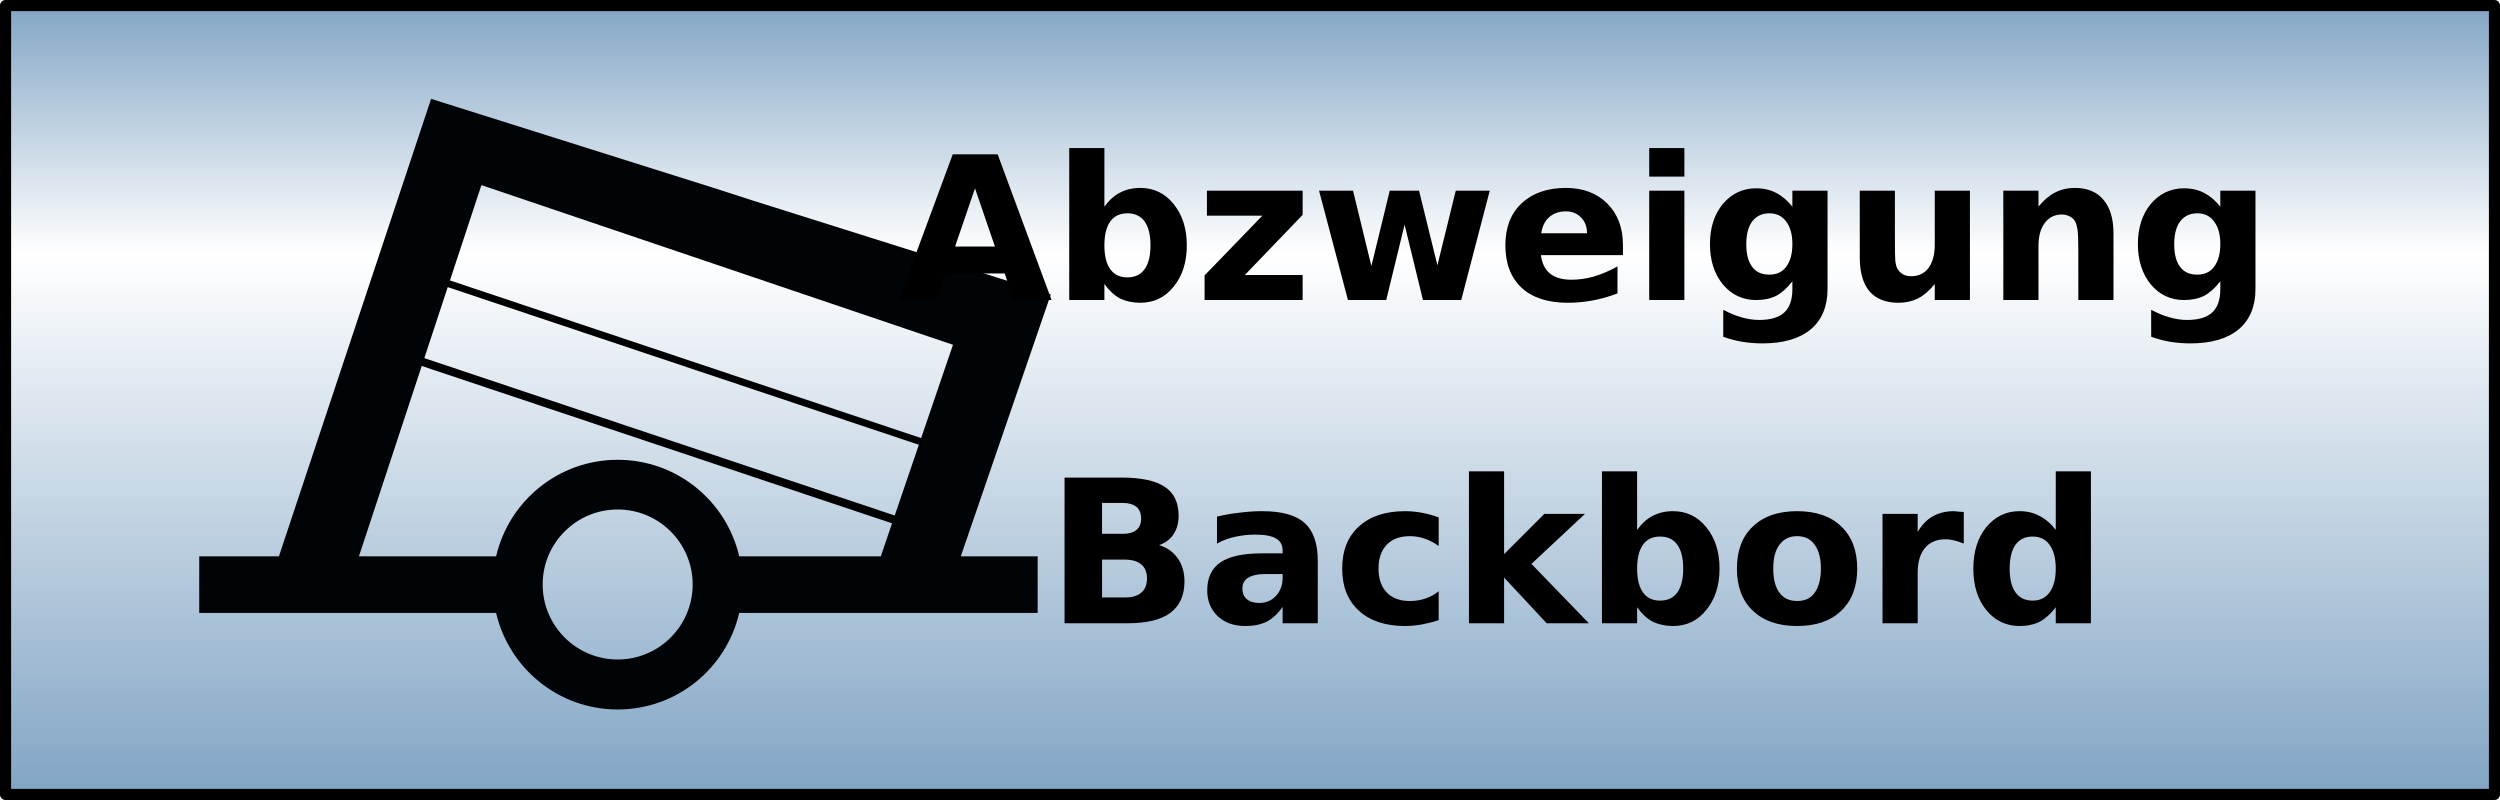
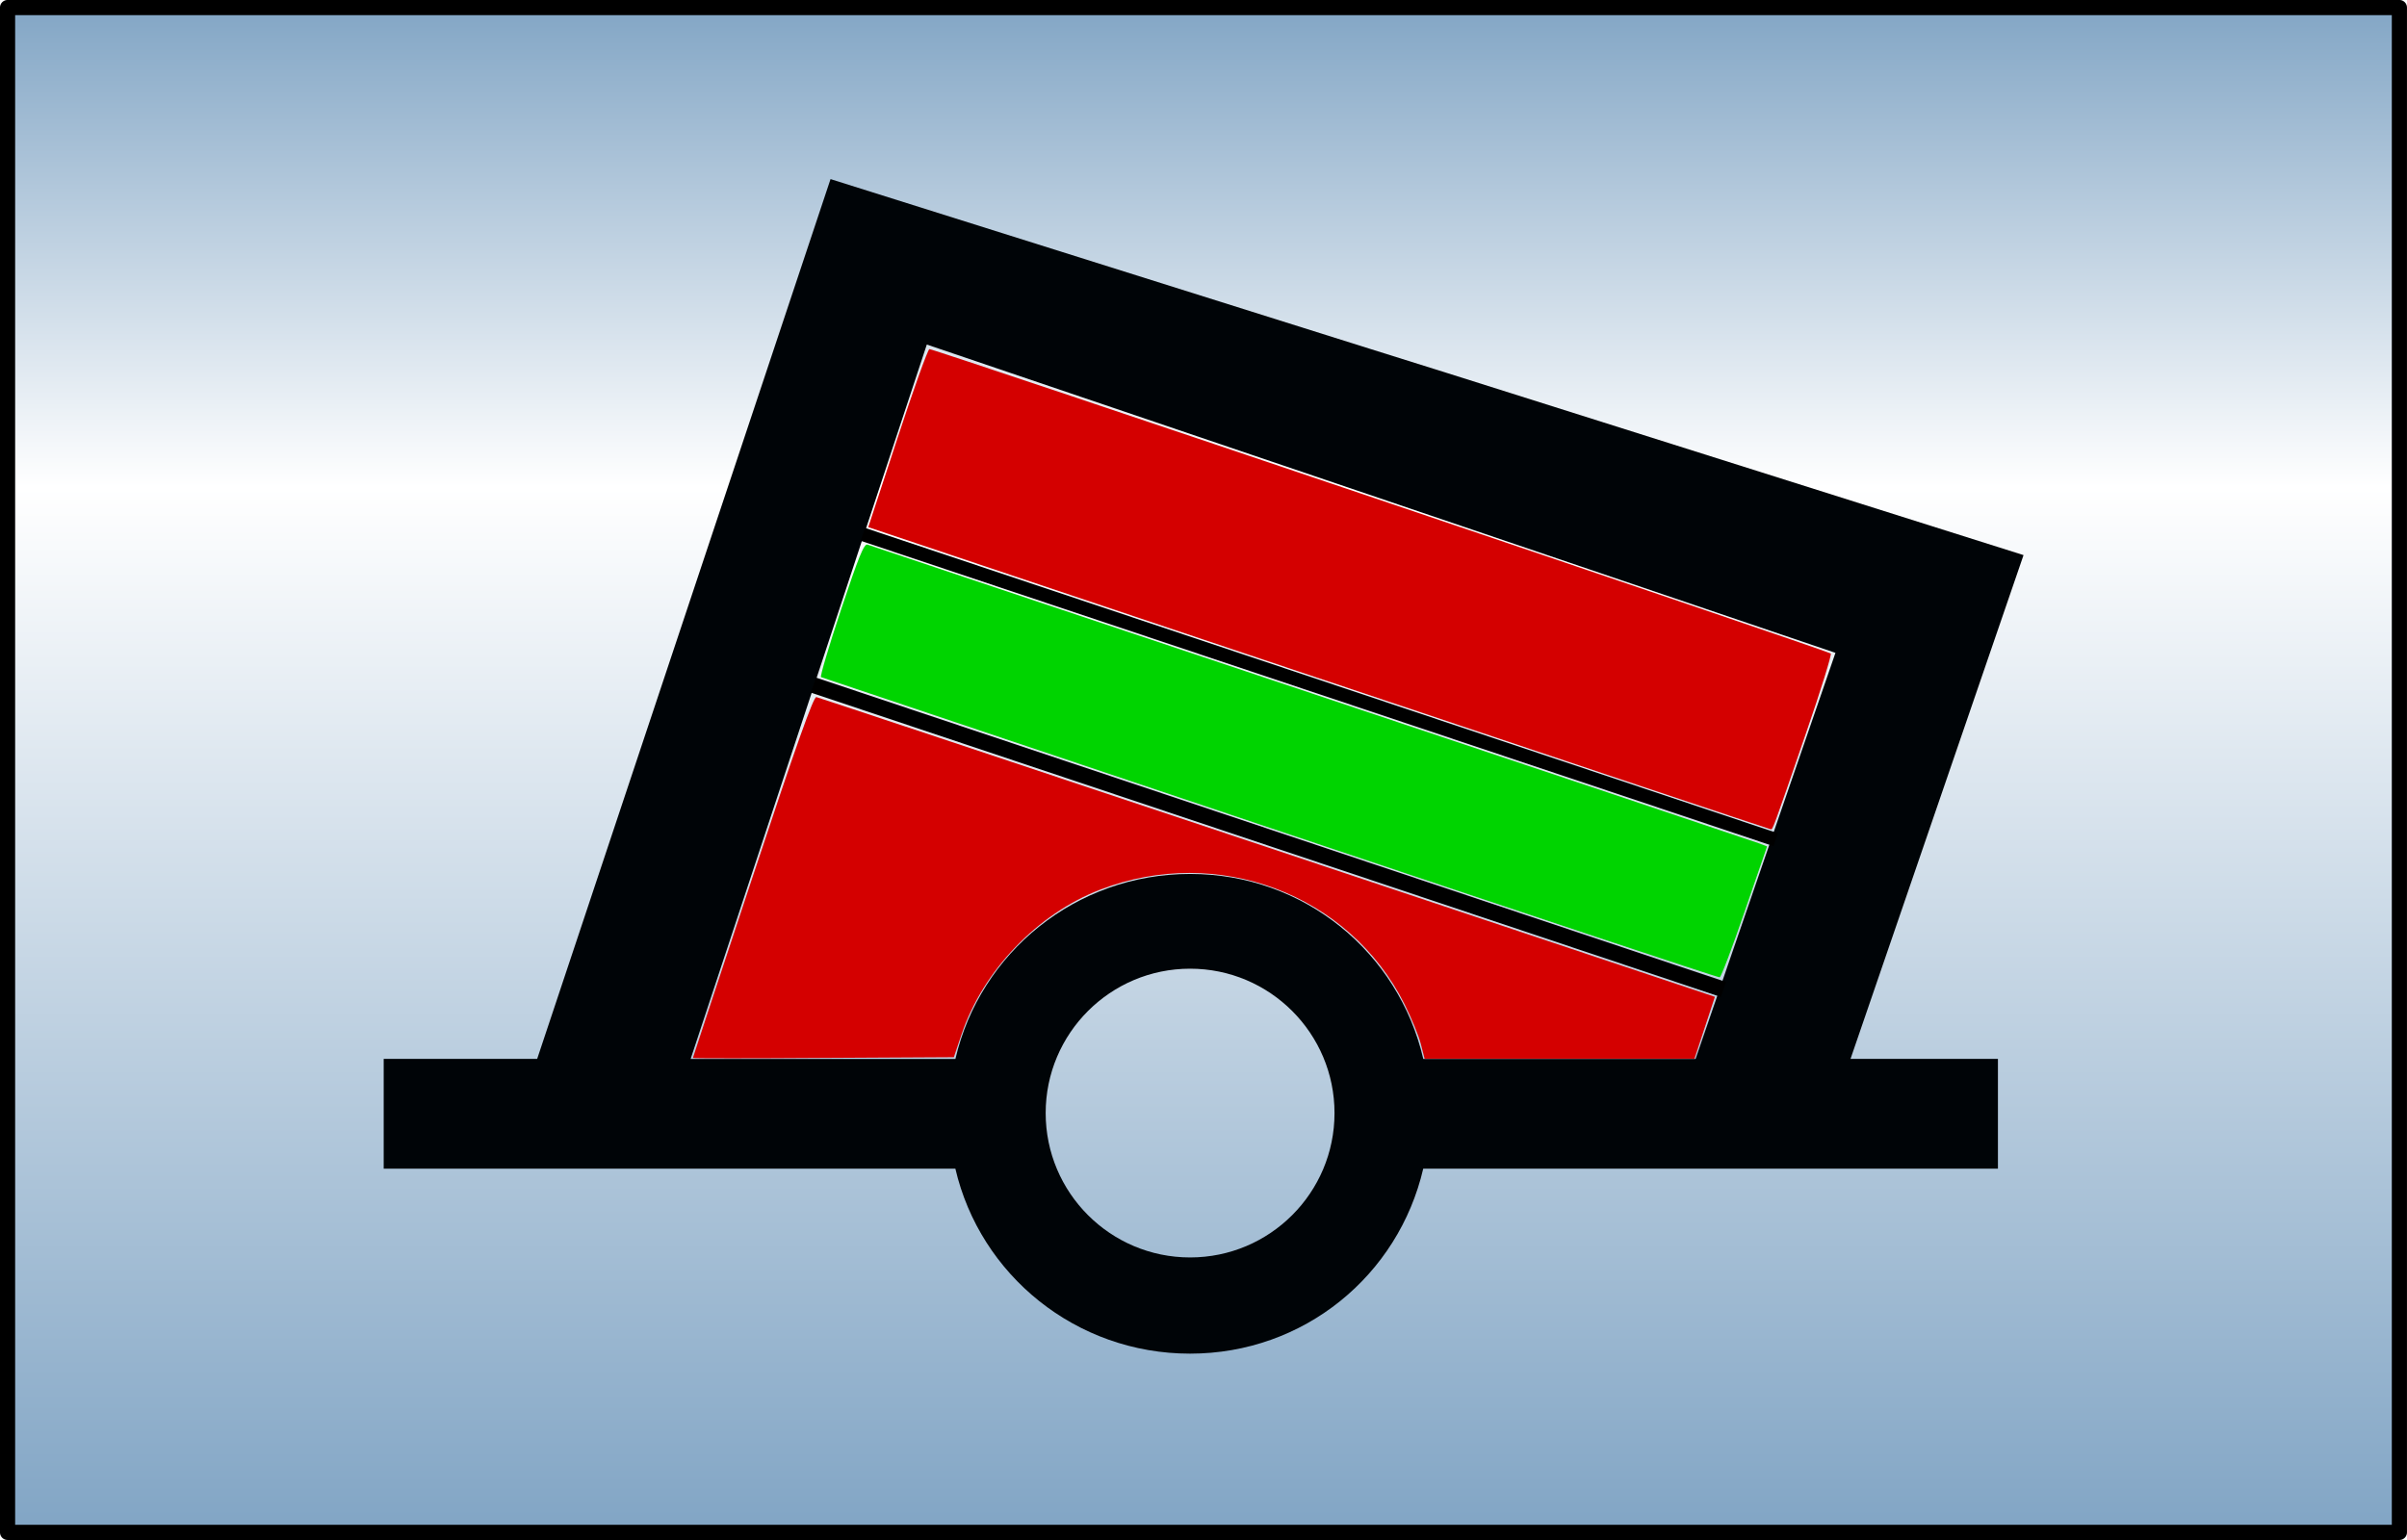
- <svg xmlns="http://www.w3.org/2000/svg" xmlns:xlink="http://www.w3.org/1999/xlink" width="100" height="32" id="svg2" version="1.1">
+ <svg xmlns="http://www.w3.org/2000/svg" xmlns:xlink="http://www.w3.org/1999/xlink" width="50" height="32" id="svg2" version="1.1" style="display:inline">
  <defs id="defs4">
    <linearGradient id="linearGradient3638">
      <stop id="stop3640" offset="0" style="stop-color:#80a4c4;stop-opacity:1" />
      <stop style="stop-color:#ffffff;stop-opacity:1" offset="0.18" id="stop3642" />
      <stop id="stop3646" offset="0.499" style="stop-color:#ffffff;stop-opacity:1" />
      <stop id="stop3644" offset="1" style="stop-color:#80a4c4;stop-opacity:1" />
    </linearGradient>
    <linearGradient id="linearGradient3606">
      <stop style="stop-color:#80a4c4;stop-opacity:1" offset="0" id="stop3608" />
      <stop id="stop3614" offset="0.317" style="stop-color:#ffffff;stop-opacity:1" />
      <stop style="stop-color:#80a4c4;stop-opacity:1" offset="1" id="stop3610" />
    </linearGradient>
-     <linearGradient xlink:href="#linearGradient3606" id="linearGradient3612" x1="50.003" y1="1012.422" x2="50.003" y2="1052.36" gradientUnits="userSpaceOnUse" gradientTransform="matrix(1.000526,0,0,0.800064,-0.02882728,210.3836)" />
+     <linearGradient xlink:href="#linearGradient3606" id="linearGradient3612" x1="50.003" y1="1012.422" x2="50.003" y2="1052.36" gradientUnits="userSpaceOnUse" gradientTransform="matrix(0.4993341,0,0,0.8033559,0.03202457,206.9851)" />
    <linearGradient xlink:href="#linearGradient3638" id="linearGradient3636" gradientUnits="userSpaceOnUse" x1="50.003" y1="1012.422" x2="50.003" y2="1052.36" />
  </defs>
  <g id="layer1" transform="translate(0,-1020.362)" style="display:inline">
-     <rect y="1020.584" x="0.222" height="31.556" width="99.556" id="rect3618" style="fill:url(#linearGradient3612);fill-opacity:1;stroke:#000000;stroke-width:0.444;stroke-linejoin:round;stroke-miterlimit:4;stroke-opacity:1;stroke-dasharray:none;display:inline" />
-     <g transform="matrix(0.4,0,0,0.4,-35.30235,987.7435)" id="g4867" style="display:inline">
-       <path style="fill:#000407;fill-opacity:1;fill-rule:evenodd;stroke:none" id="path4869" d="m 159.428,100.276 -28.062,-8.844 -15.219,45.75 -7.969,0 0,5.656 29.688,0 c 1.287,5.533 6.233,9.656 12.156,9.656 5.925,0 10.871,-4.121 12.156,-9.656 l 29.844,0 0,-0.062 0,-5.594 -7.688,0 9,-26.188 -29.938,-9.438 -3.969,-1.281 z m -23.031,-0.219 47.156,15.969 -7.219,21.156 -14.156,0 c -1.285,-5.536 -6.231,-9.656 -12.156,-9.656 -5.923,10e-6 -10.869,4.123 -12.156,9.656 l -13.719,0 12.25,-37.125 z m 13.625,32.438 c 4.14,0 7.5,3.36 7.5,7.5 0,4.14 -3.36,7.5 -7.5,7.5 -4.14,0 -7.5,-3.36 -7.5,-7.5 0,-4.14 3.36,-7.5 7.5,-7.5 z" />
+     <rect y="1020.519" x="0.157" height="31.685" width="49.685" id="rect3618" style="fill:url(#linearGradient3612);fill-opacity:1;stroke:#000000;stroke-width:0.315;stroke-linejoin:round;stroke-miterlimit:4;stroke-opacity:1;stroke-dasharray:none;display:inline" />
+     <g transform="matrix(0.4,0,0,0.4,-35.30235,987.5054)" id="g4867" style="display:inline">
+       <path style="fill:#000407;fill-opacity:1;fill-rule:evenodd;stroke:none" d="m 22.312,3.781 -6.094,18.281 -3.188,0 0,2.281 11.875,0 c 0.515,2.213 2.506,3.844 4.875,3.844 2.37,0 4.33,-1.629 4.844,-3.844 l 11.938,0 0,-0.031 0,-2.25 -3.062,0 L 47.094,11.594 35.125,7.812 33.531,7.312 22.312,3.781 z m 2,3.438 18.875,6.406 -2.906,8.438 -5.656,0 c -0.514,-2.214 -2.474,-3.844 -4.844,-3.844 -2.369,4e-6 -4.36,1.631 -4.875,3.844 l -5.5,0 4.906,-14.844 z m 5.469,12.969 c 1.656,0 3,1.344 3,3 0,1.656 -1.344,3 -3,3 -1.656,0 -3,-1.344 -3,-3 0,-1.656 1.344,-3 3,-3 z" transform="matrix(2.5,0,0,2.5,75.60707,81.99313)" id="path4869" />
      <rect transform="matrix(0.9483236,0.3173047,-0.3173047,0.9483236,0,0)" y="69.827" x="161.11" height="0.825" width="49.832" id="rect5149" style="fill:#000000;fill-opacity:1;stroke:none" />
      <rect style="fill:#000000;fill-opacity:1;stroke:none" id="rect5151" width="49.989" height="0.707" x="161.061" y="61.645" transform="matrix(0.9483236,0.3173047,-0.3173047,0.9483236,0,0)" />
-       <path id="path5563" d="m 165.466,128.939 c -6.602,-2.215 -17.103,-5.739 -23.336,-7.831 l -11.332,-3.803 1.116,-3.443 c 0.614,-1.894 1.128,-3.458 1.144,-3.476 0.031,-0.036 46.857,15.622 46.927,15.692 0.085,0.085 -2.267,6.837 -2.39,6.862 -0.068,0.014 -5.526,-1.786 -12.129,-4.002 z" style="fill:none;fill-opacity:1;stroke:none" />
-       <path id="path5565" d="m 156.821,117.418 c -12.862,-4.312 -23.405,-7.856 -23.428,-7.875 -0.031,-0.027 2.94,-9.189 3.035,-9.359 0.035,-0.062 46.761,15.784 46.876,15.897 0.107,0.105 -2.902,9.217 -3.035,9.19 -0.034,-0.007 -10.586,-3.541 -23.448,-7.852 z" style="fill:none;fill-opacity:1;stroke:none" />
-       <path id="path5567" d="m 124.313,136.926 c 0.204,-0.892 6.161,-18.609 6.257,-18.611 0.07,-0.002 10.628,3.51 23.464,7.803 l 23.336,7.806 -0.521,1.558 -0.521,1.558 -7.035,0.032 -7.035,0.032 -0.336,-1.027 c -1.328,-4.06 -4.55,-7.051 -8.897,-8.258 -0.634,-0.176 -1.278,-0.225 -2.985,-0.229 -1.912,-0.004 -2.306,0.032 -3.234,0.289 -4.161,1.153 -7.416,4.261 -8.717,8.321 l -0.289,0.902 -6.764,0 c -5.756,0 -6.758,-0.026 -6.724,-0.175 z" style="fill:none;fill-opacity:1;stroke:none" />
+       <path id="path5563" d="m 165.466,128.939 c -6.602,-2.215 -17.103,-5.739 -23.336,-7.831 l -11.332,-3.803 1.116,-3.443 c 0.614,-1.894 1.128,-3.458 1.144,-3.476 0.031,-0.036 46.857,15.622 46.927,15.692 0.085,0.085 -2.267,6.837 -2.39,6.862 -0.068,0.014 -5.526,-1.786 -12.129,-4.002 z" style="fill:none;stroke:none" />
+       <path id="path5565" d="m 156.821,117.418 c -12.862,-4.312 -23.405,-7.856 -23.428,-7.875 -0.031,-0.027 2.94,-9.189 3.035,-9.359 0.035,-0.062 46.761,15.784 46.876,15.897 0.107,0.105 -2.902,9.217 -3.035,9.19 -0.034,-0.007 -10.586,-3.541 -23.448,-7.852 z" style="fill:none;stroke:none" />
+       <path id="path5567" d="m 124.313,136.926 c 0.204,-0.892 6.161,-18.609 6.257,-18.611 0.07,-0.002 10.628,3.51 23.464,7.803 l 23.336,7.806 -0.521,1.558 -0.521,1.558 -7.035,0.032 -7.035,0.032 -0.336,-1.027 c -1.328,-4.06 -4.55,-7.051 -8.897,-8.258 -0.634,-0.176 -1.278,-0.225 -2.985,-0.229 -1.912,-0.004 -2.306,0.032 -3.234,0.289 -4.161,1.153 -7.416,4.261 -8.717,8.321 l -0.289,0.902 -6.764,0 c -5.756,0 -6.758,-0.026 -6.724,-0.175 z" style="fill:none;stroke:none" />
    </g>
-   </g>
-   <g transform="translate(0,-1020.362)" id="g2900" style="display:none">
-     <text id="text2908" y="1045.184" x="69.716" style="font-size:8px;font-style:normal;font-variant:normal;font-weight:bold;font-stretch:normal;text-align:center;line-height:100%;writing-mode:lr-tb;text-anchor:middle;fill:#000000;fill-opacity:1;stroke:none;font-family:Bitstream Vera Sans;-inkscape-font-specification:Bitstream Vera Sans Bold" xml:space="preserve">
-       <tspan y="1045.184" x="69.716" id="tspan2910">Port</tspan>
-     </text>
-     <text xml:space="preserve" style="font-size:8px;font-style:normal;font-variant:normal;font-weight:bold;font-stretch:normal;text-align:start;line-height:125%;writing-mode:lr-tb;text-anchor:start;fill:#000000;fill-opacity:1;stroke:none;font-family:Bitstream Vera Sans;-inkscape-font-specification:Bitstream Vera Sans Bold" x="48.452" y="1033.196" id="text5305">
-       <tspan id="tspan5307" x="48.452" y="1033.196">Preferred</tspan>
-     </text>
-   </g>
-   <g style="display:inline" id="g2912" transform="translate(0,-1020.362)">
-     <text xml:space="preserve" style="font-size:8px;font-style:normal;font-variant:normal;font-weight:bold;font-stretch:normal;text-align:center;line-height:100%;writing-mode:lr-tb;text-anchor:middle;fill:#000000;fill-opacity:1;stroke:none;font-family:Bitstream Vera Sans;-inkscape-font-specification:Bitstream Vera Sans Bold" x="70.038" y="1045.293" id="text2914">
-       <tspan id="tspan2916" x="70.038" y="1045.293">Backbord</tspan>
-     </text>
-     <text xml:space="preserve" style="font-size:8px;font-style:normal;font-variant:normal;font-weight:bold;font-stretch:normal;text-align:center;line-height:125%;writing-mode:lr-tb;text-anchor:middle;fill:#000000;fill-opacity:1;stroke:none;font-family:Bitstream Vera Sans;-inkscape-font-specification:Bitstream Vera Sans Bold" x="70.357" y="1032.362" id="text5330">
-       <tspan id="tspan5332" x="70.357" y="1032.362">Abzweigung</tspan>
-     </text>
+     <path style="fill:#00d400;fill-opacity:1;stroke:none;display:inline" d="m 26.385,1037.566 c -5.107,-1.714 -9.306,-3.124 -9.33,-3.134 -0.024,-0.01 0.163,-0.641 0.416,-1.403 0.367,-1.103 0.479,-1.378 0.55,-1.35 0.049,0.019 4.201,1.41 9.227,3.091 5.025,1.681 9.209,3.084 9.298,3.118 l 0.161,0.062 -0.466,1.354 c -0.256,0.745 -0.489,1.36 -0.518,1.366 -0.029,0.01 -4.231,-1.391 -9.338,-3.104 z" id="path5502" />
+     <path style="fill:#d40000;fill-opacity:1;stroke:none;display:inline" d="m 27.389,1034.453 -9.353,-3.137 0.604,-1.84 c 0.332,-1.012 0.632,-1.849 0.666,-1.86 0.053,-0.018 18.597,6.247 18.724,6.325 0.025,0.016 -0.205,0.758 -0.512,1.649 -0.706,2.05 -0.69,2.008 -0.737,2.003 -0.021,0 -4.248,-1.416 -9.392,-3.141 l 0,0 z" id="path5504" />
+     <path style="fill:#d40000;fill-opacity:1;stroke:none;display:inline" d="m 14.393,1042.346 c 7.95e-4,-0.01 0.559,-1.703 1.242,-3.765 0.9,-2.722 1.263,-3.746 1.323,-3.734 0.046,0.01 4.264,1.414 9.374,3.122 l 9.291,3.106 -0.212,0.643 -0.212,0.643 -2.803,0 -2.803,0 -0.079,-0.308 c -0.043,-0.169 -0.194,-0.538 -0.336,-0.821 -1.148,-2.293 -3.885,-3.325 -6.324,-2.384 -1.304,0.503 -2.434,1.681 -2.879,3.004 l -0.161,0.478 -2.711,0.015 c -1.491,0.01 -2.71,0.01 -2.71,0 l 0,0 z" id="path6016" />
  </g>
</svg>
